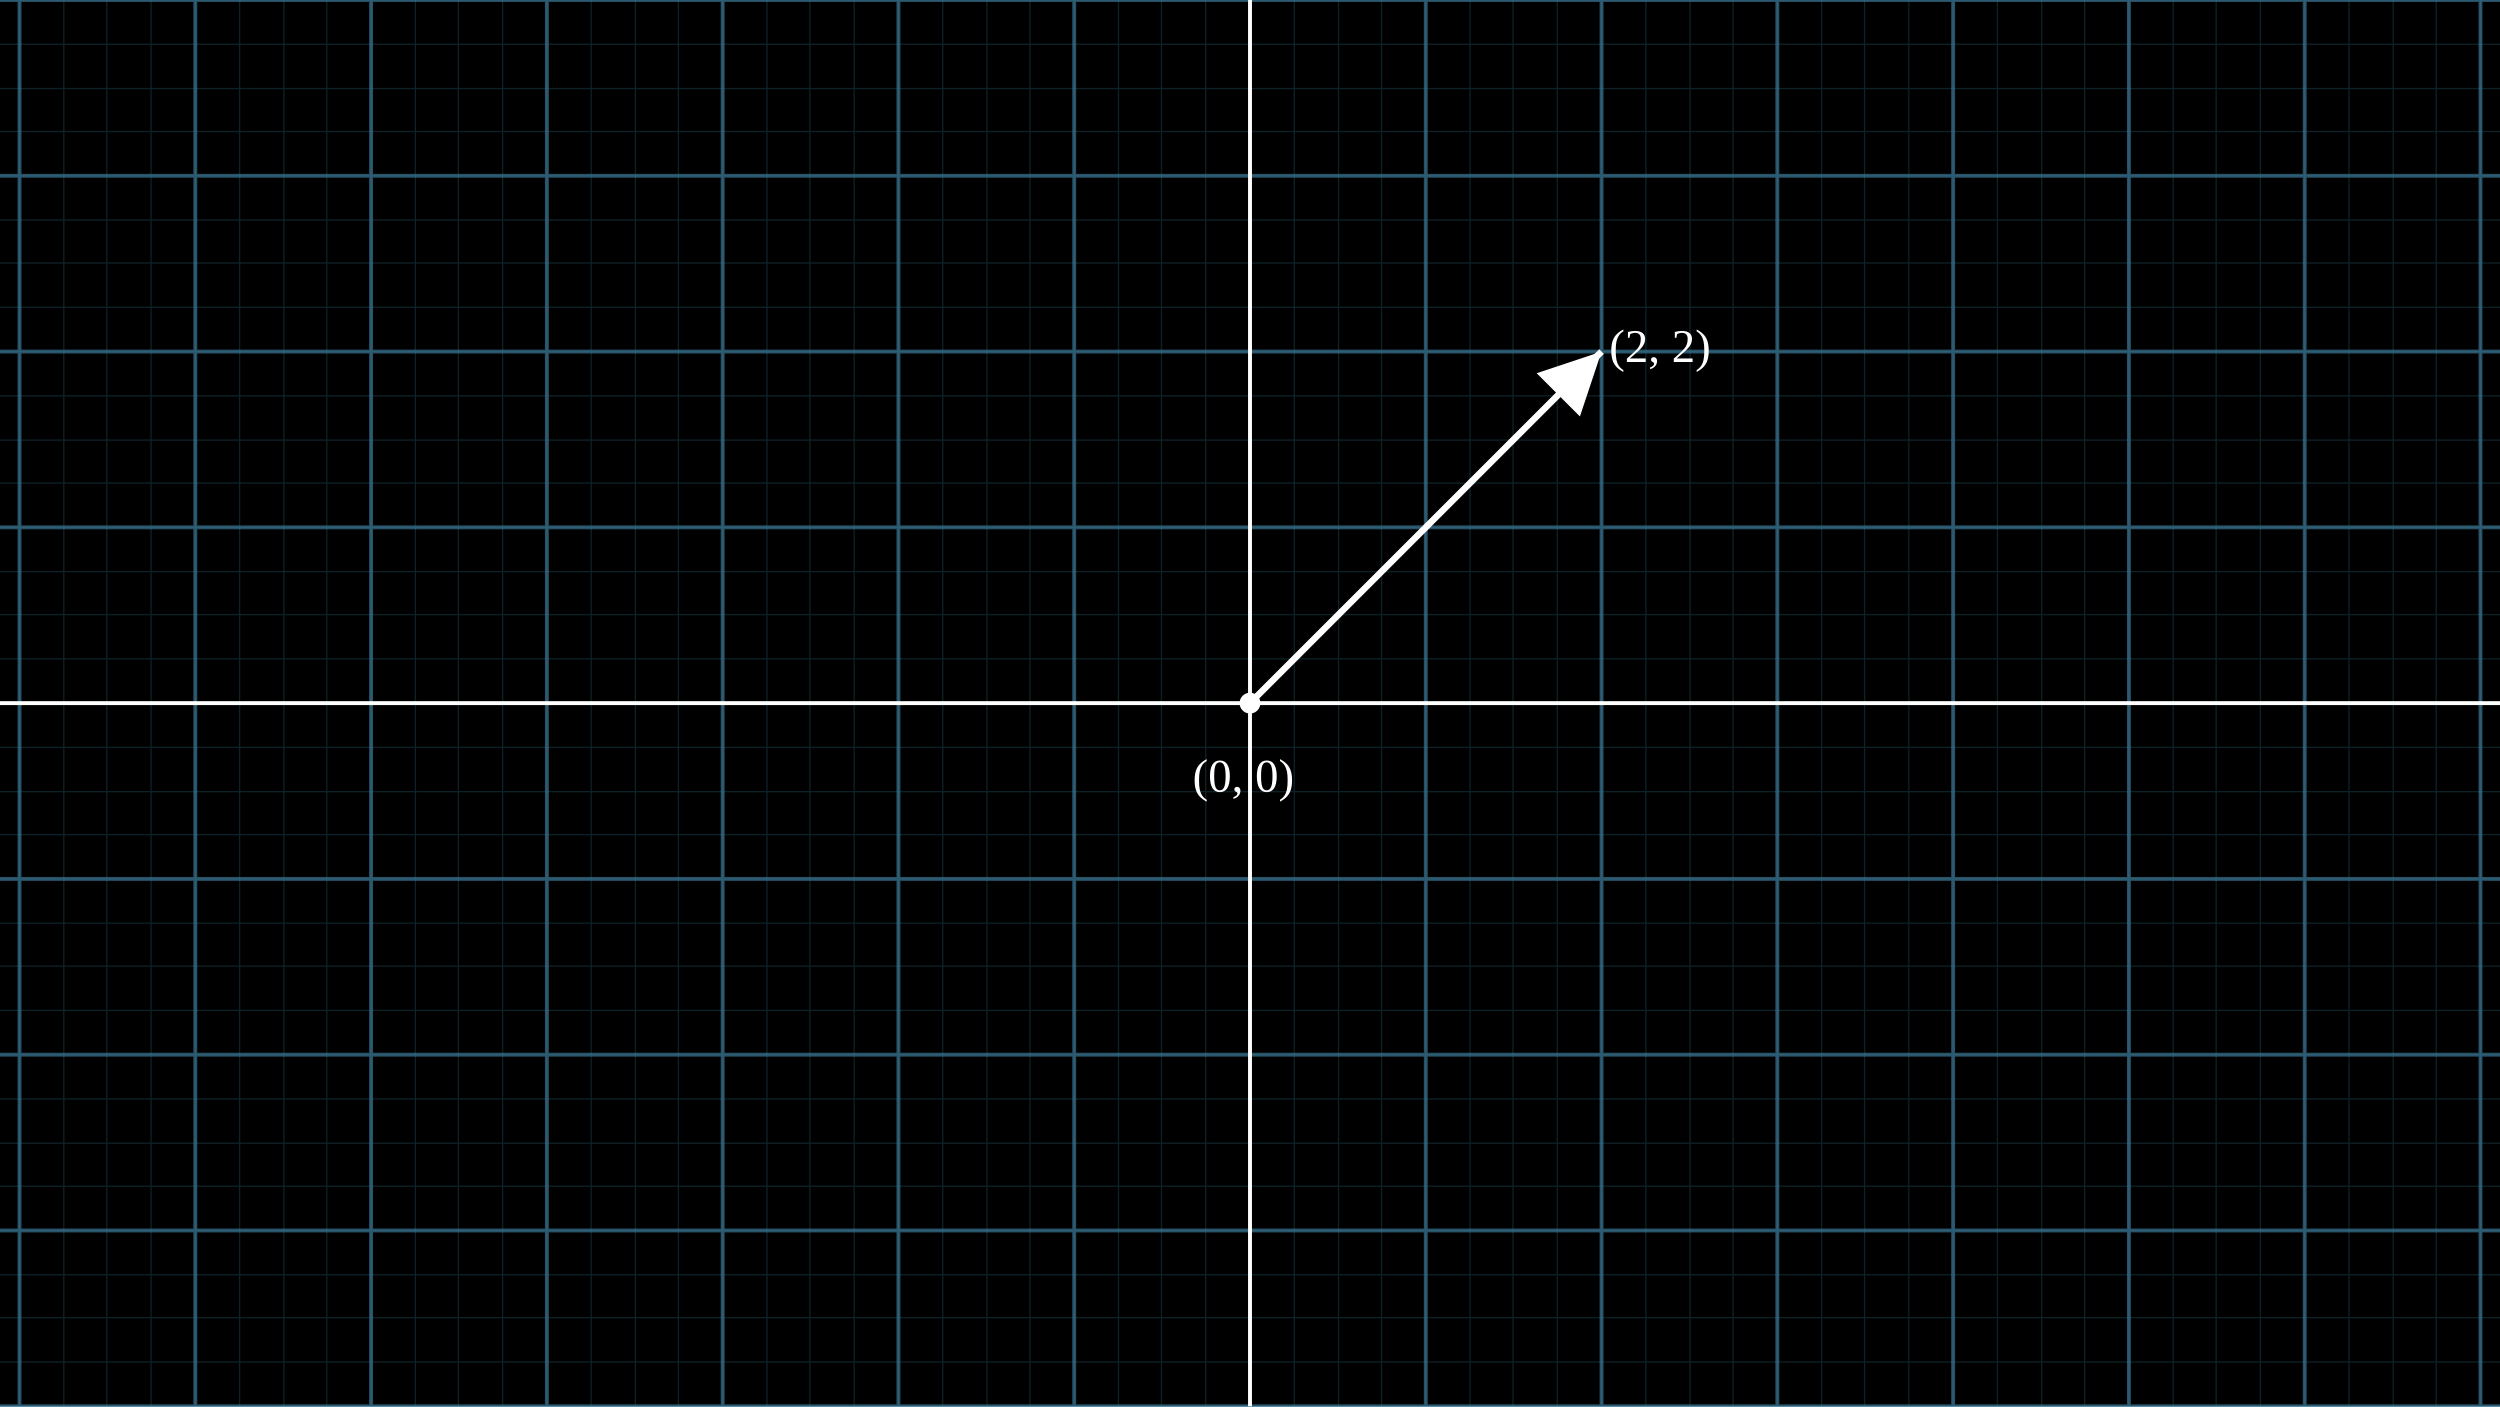
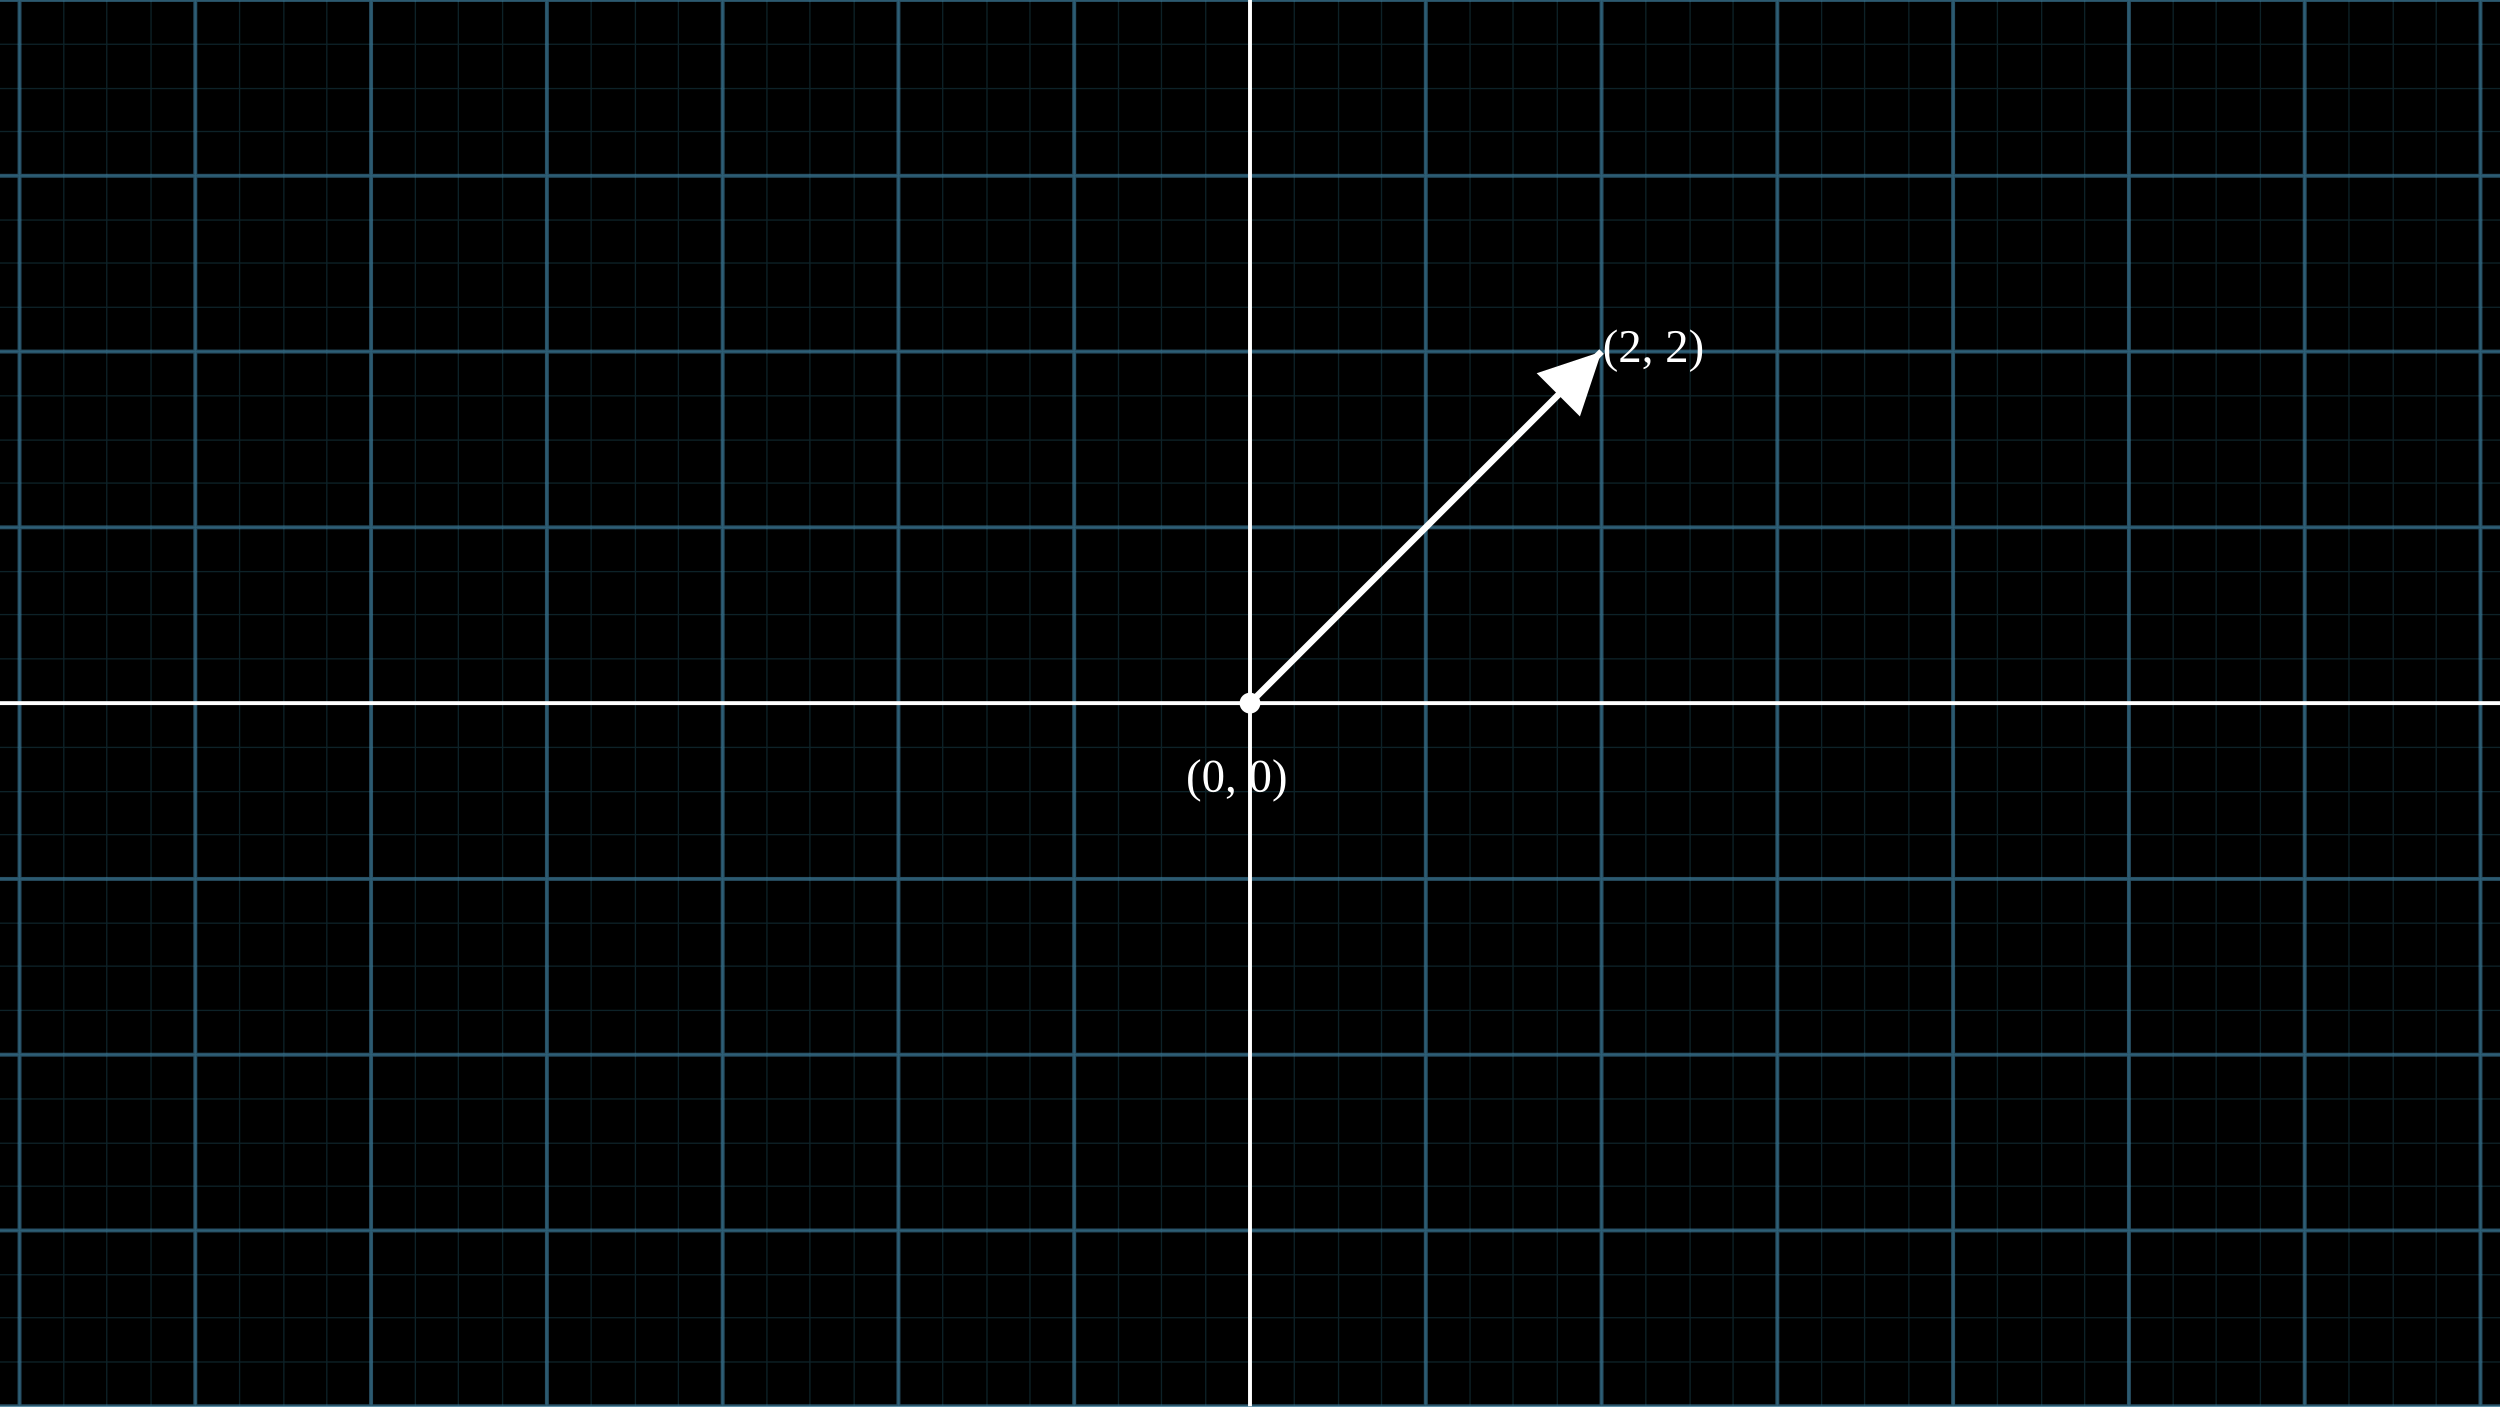
<svg xmlns="http://www.w3.org/2000/svg" version="1.1" width="1920" height="1080" viewBox="0 0 1920 1080">
-   <rect x="0" y="0" width="1920" height="1080" rx="0" ry="0" stroke="rgb(0,0,0)" stroke-width="0" />
-   <g>
-     <path d="M15 0V1080M49 0V1080M82 0V1080M116 0V1080M150 0V1080M184 0V1080M218 0V1080M251 0V1080M285 0V1080M319 0V1080M352 0V1080M386 0V1080M420 0V1080M454 0V1080M488 0V1080M521 0V1080M555 0V1080M589 0V1080M622 0V1080M656 0V1080M690 0V1080M724 0V1080M758 0V1080M791 0V1080M825 0V1080M859 0V1080M892 0V1080M926 0V1080M960 0V1080M994 0V1080M1028 0V1080M1061 0V1080M1095 0V1080M1129 0V1080M1162 0V1080M1196 0V1080M1230 0V1080M1264 0V1080M1298 0V1080M1331 0V1080M1365 0V1080M1399 0V1080M1432 0V1080M1466 0V1080M1500 0V1080M1534 0V1080M1568 0V1080M1601 0V1080M1635 0V1080M1669 0V1080M1702 0V1080M1736 0V1080M1770 0V1080M1804 0V1080M1838 0V1080M1871 0V1080M1905 0V1080M0 1080H1920M0 1046H1920M0 1012H1920M0 979H1920M0 945H1920M0 911H1920M0 878H1920M0 844H1920M0 810H1920M0 776H1920M0 742H1920M0 709H1920M0 675H1920M0 641H1920M0 608H1920M0 574H1920M0 540H1920M0 506H1920M0 472H1920M0 439H1920M0 405H1920M0 371H1920M0 338H1920M0 304H1920M0 270H1920M0 236H1920M0 202H1920M0 169H1920M0 135H1920M0 101H1920M0 68H1920M0 34H1920M0 0H1920" fill-opacity="0" stroke="rgb(34,85,102)" stroke-opacity="0.4" />
-     <path d="M15 0V1080M150 0V1080M285 0V1080M420 0V1080M555 0V1080M690 0V1080M825 0V1080M1095 0V1080M1230 0V1080M1365 0V1080M1500 0V1080M1635 0V1080M1770 0V1080M1905 0V1080M0 1080H1920M0 945H1920M0 810H1920M0 675H1920M0 405H1920M0 270H1920M0 135H1920M0 0H1920" fill-opacity="0" stroke="rgb(68,136,170)" stroke-width="3" stroke-opacity="0.6" />
-     <path d="M960 0V1080M0 540H1920" fill-opacity="0" stroke="rgb(255,255,255)" stroke-width="3" />
+   <g data-obj-idx="0">
+     <rect x="0" y="0" width="1920" height="1080" rx="0" ry="0" stroke="rgb(0,0,0)" stroke-width="0" />
  </g>
-   <circle cx="960" cy="540" r="8" fill="rgb(255,255,255)" stroke="rgb(255,255,255)" stroke-width="0" />
-   <g>
-     <line x1="960" y1="540" x2="1230" y2="270" stroke="rgb(255,255,255)" stroke-width="5" />
-     <polygon points="1230,270 1213.38,319.85 1180.15,286.62" fill="rgb(255,255,255)" stroke="rgb(255,255,255)" stroke-width="0" />
+   <g data-obj-idx="1">
+     <g>
+       <path d="M15 0V1080M49 0V1080M82 0V1080M116 0V1080M150 0V1080M184 0V1080M218 0V1080M251 0V1080M285 0V1080M319 0V1080M352 0V1080M386 0V1080M420 0V1080M454 0V1080M488 0V1080M521 0V1080M555 0V1080M589 0V1080M622 0V1080M656 0V1080M690 0V1080M724 0V1080M758 0V1080M791 0V1080M825 0V1080M859 0V1080M892 0V1080M926 0V1080M960 0V1080M994 0V1080M1028 0V1080M1061 0V1080M1095 0V1080M1129 0V1080M1162 0V1080M1196 0V1080M1230 0V1080M1264 0V1080M1298 0V1080M1331 0V1080M1365 0V1080M1399 0V1080M1432 0V1080M1466 0V1080M1500 0V1080M1534 0V1080M1568 0V1080M1601 0V1080M1635 0V1080M1669 0V1080M1702 0V1080M1736 0V1080M1770 0V1080M1804 0V1080M1838 0V1080M1871 0V1080M1905 0V1080M0 1080H1920M0 1046H1920M0 1012H1920M0 979H1920M0 945H1920M0 911H1920M0 878H1920M0 844H1920M0 810H1920M0 776H1920M0 742H1920M0 709H1920M0 675H1920M0 641H1920M0 608H1920M0 574H1920M0 540H1920M0 506H1920M0 472H1920M0 439H1920M0 405H1920M0 371H1920M0 338H1920M0 304H1920M0 270H1920M0 236H1920M0 202H1920M0 169H1920M0 135H1920M0 101H1920M0 68H1920M0 34H1920M0 0H1920" fill-opacity="0" stroke="rgb(34,85,102)" stroke-opacity="0.4" />
+       <path d="M15 0V1080M150 0V1080M285 0V1080M420 0V1080M555 0V1080M690 0V1080M825 0V1080M1095 0V1080M1230 0V1080M1365 0V1080M1500 0V1080M1635 0V1080M1770 0V1080M1905 0V1080M0 1080H1920M0 945H1920M0 810H1920M0 675H1920M0 405H1920M0 270H1920M0 135H1920M0 0H1920" fill-opacity="0" stroke="rgb(68,136,170)" stroke-width="3" stroke-opacity="0.6" />
+       <path d="M960 0V1080M0 540H1920" fill-opacity="0" stroke="rgb(255,255,255)" stroke-width="3" />
+     </g>
  </g>
-   <text x="915.9" y="608.0" font-size="36" fill="rgb(255,255,255)" stroke="rgb(0,0,0)" stroke-width="0">(0, 0)</text>
-   <text x="1235.9" y="278.0" font-size="36" fill="rgb(255,255,255)" stroke="rgb(0,0,0)" stroke-width="0">(2, 2)</text>
+   <g data-obj-idx="2">
+     <circle cx="960" cy="540" r="8" fill="rgb(255,255,255)" stroke="rgb(255,255,255)" stroke-width="0" />
+   </g>
+   <g data-obj-idx="3">
+     <g>
+       <line x1="960" y1="540" x2="1230" y2="270" stroke="rgb(255,255,255)" stroke-width="5" />
+       <polygon points="1230,270 1213.38,319.85 1180.15,286.62" fill="rgb(255,255,255)" stroke="rgb(255,255,255)" stroke-width="0" />
+     </g>
+   </g>
+   <g data-obj-idx="4">
+     <text x="910.86" y="608.0" font-size="36" fill="rgb(255,255,255)" stroke="rgb(0,0,0)" stroke-width="0">(0, 0)</text>
+   </g>
+   <g data-obj-idx="5">
+     <text x="1230.86" y="278.0" font-size="36" fill="rgb(255,255,255)" stroke="rgb(0,0,0)" stroke-width="0">(2, 2)</text>
+   </g>
</svg>
